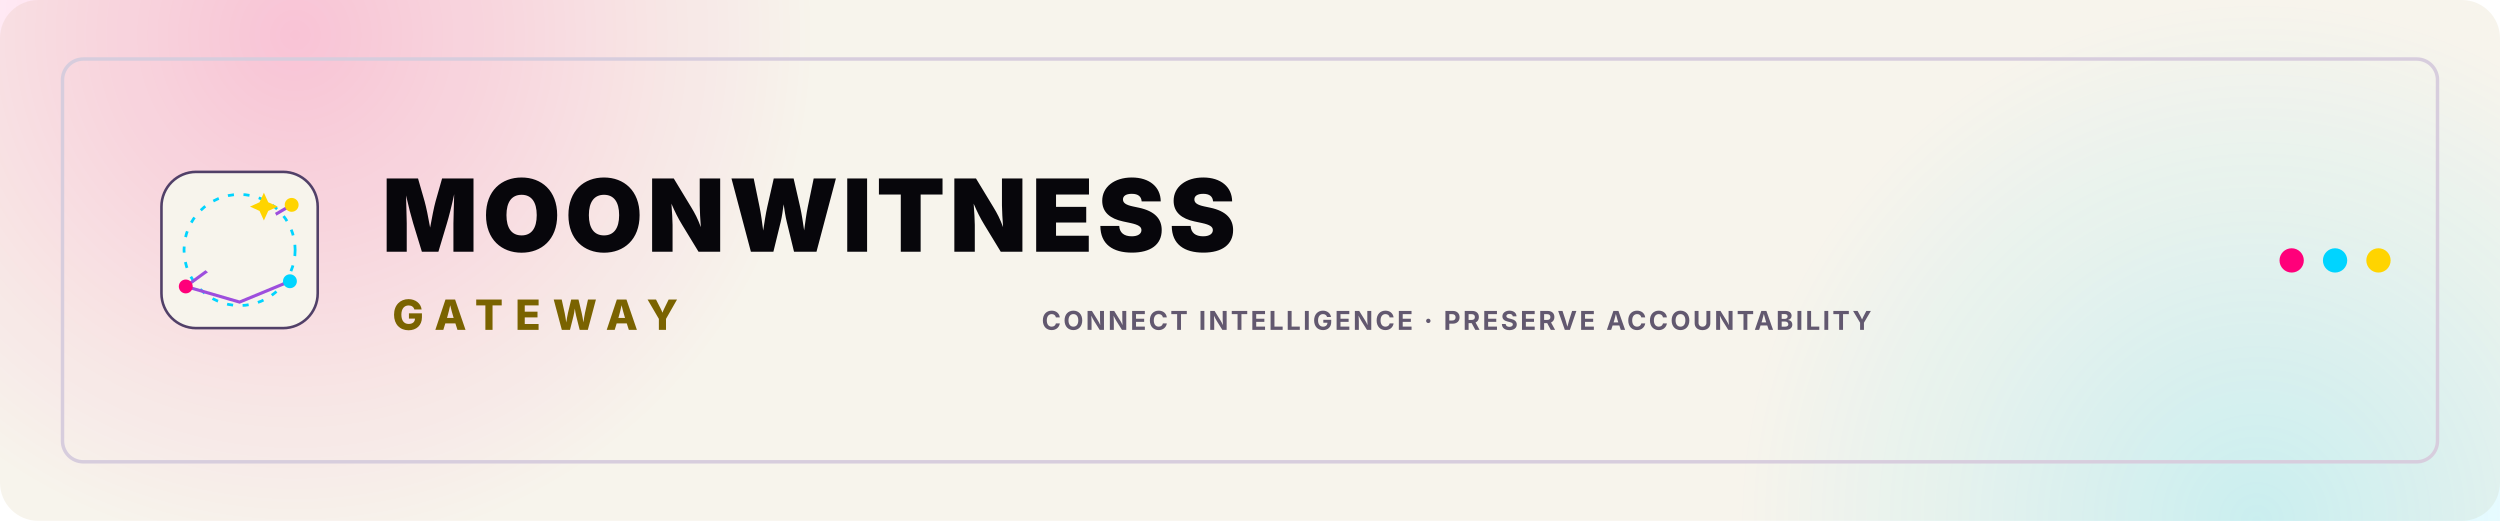
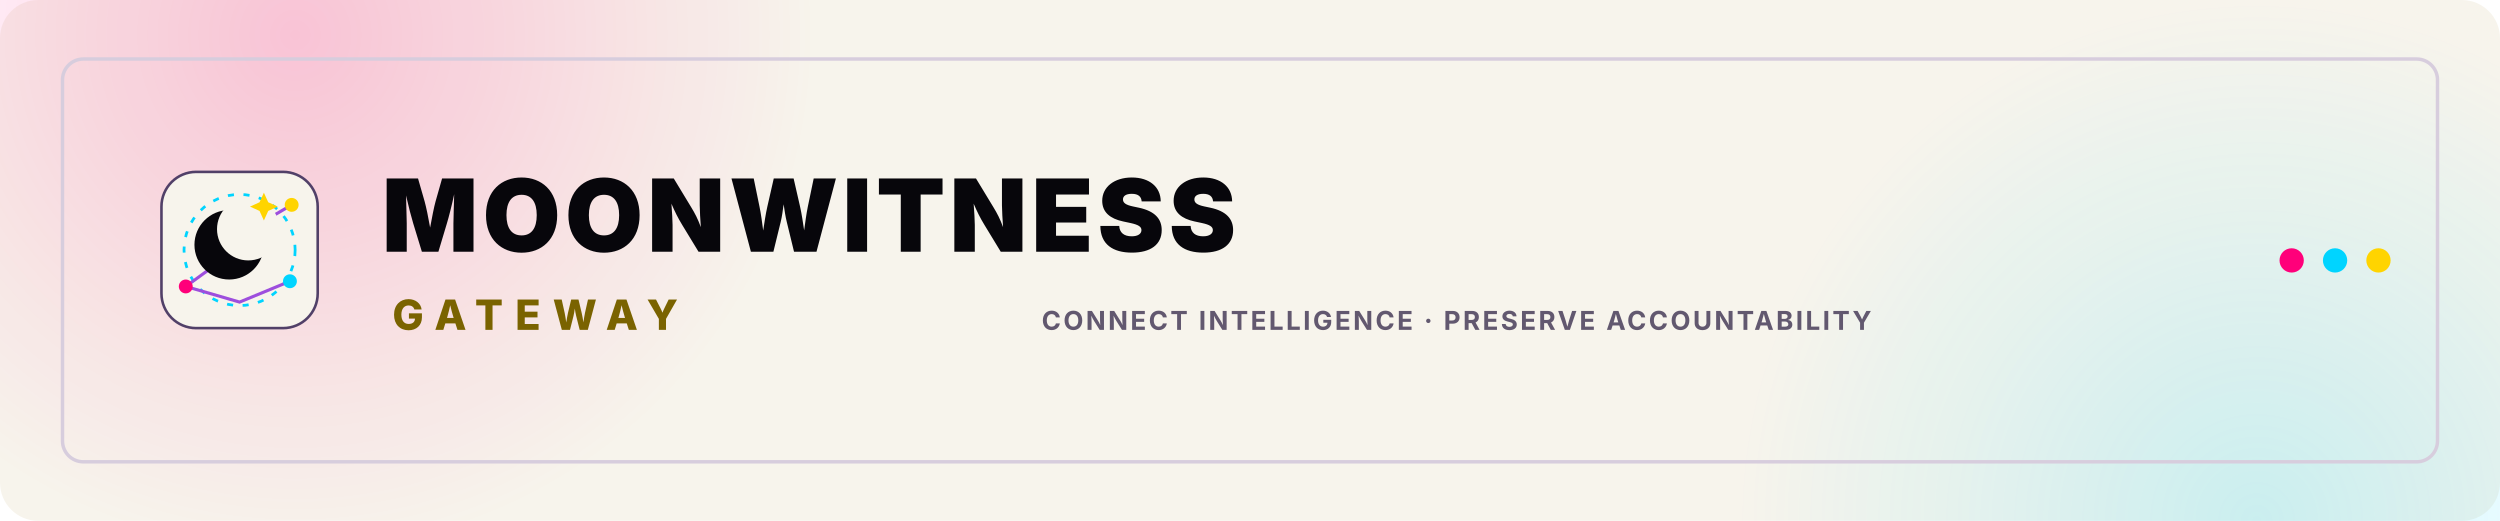
<svg xmlns="http://www.w3.org/2000/svg" width="1440" height="300" viewBox="0 0 1440 300">
  <defs>
    <radialGradient id="a">
      <stop stop-color="#FF007A" stop-opacity=".2" />
      <stop offset="1" stop-color="#FF007A" stop-opacity="0" />
    </radialGradient>
    <radialGradient id="b">
      <stop stop-color="#00D4FF" stop-opacity=".18" />
      <stop offset="1" stop-color="#00D4FF" stop-opacity="0" />
    </radialGradient>
  </defs>
  <rect width="1440" height="300" rx="22" fill="#f7f4ec" />
  <circle cx="170" cy="20" r="300" fill="url(#a)" />
  <circle cx="1300" cy="300" r="300" fill="url(#b)" />
  <rect x="36" y="34" width="1368" height="232" rx="12" fill="none" stroke="#d7cddd" stroke-width="2" />
  <g transform="translate(90 96)">
    <rect x="3" y="3" width="90" height="90" rx="20" fill="#f7f4ec" stroke="#514068" stroke-width="1.5" />
    <circle cx="48" cy="48" r="32" fill="none" stroke="#00D4FF" stroke-width="1.6" stroke-dasharray="3.5 5.5" />
    <path d="M17 69L39 53L61 32L78 22M17 69L48 78L77 66" fill="none" stroke="#9D4EDD" stroke-width="1.8" />
-     <circle cx="42" cy="45" r="20" fill="#F7F4EC" />
+     <circle cx="42" cy="45" r="20" fill="#07060B" />
    <circle cx="53" cy="36" r="18" fill="#f7f4ec" />
    <circle cx="17" cy="69" r="4" fill="#FF007A" />
    <circle cx="78" cy="22" r="4" fill="#FFD400" />
    <circle cx="77" cy="66" r="4" fill="#00D4FF" />
    <path d="M62 15l2.5 5.5 5.5 2.5-5.5 2.5-2.5 5.5-2.5-5.5-5.5-2.5 5.5-2.5z" fill="#FFD400" />
  </g>
  <text x="220" y="145" fill="#07060B" font-family="Inter,Arial,sans-serif" font-size="58" font-weight="850" letter-spacing="2.5">MOONWITNESS</text>
  <text x="226" y="190" fill="#7A6300" font-family="Inter,Arial,sans-serif" font-size="24" font-weight="800" letter-spacing="7">GATEWAY</text>
  <text x="600" y="190" fill="#62586F" font-family="Inter,Arial,sans-serif" font-size="15" font-weight="650" letter-spacing="1.4">CONNECT INTELLIGENCE · PRESERVE ACCOUNTABILITY</text>
  <circle cx="1320" cy="150" r="7" fill="#FF007A" />
  <circle cx="1345" cy="150" r="7" fill="#00D4FF" />
  <circle cx="1370" cy="150" r="7" fill="#FFD400" />
</svg>
